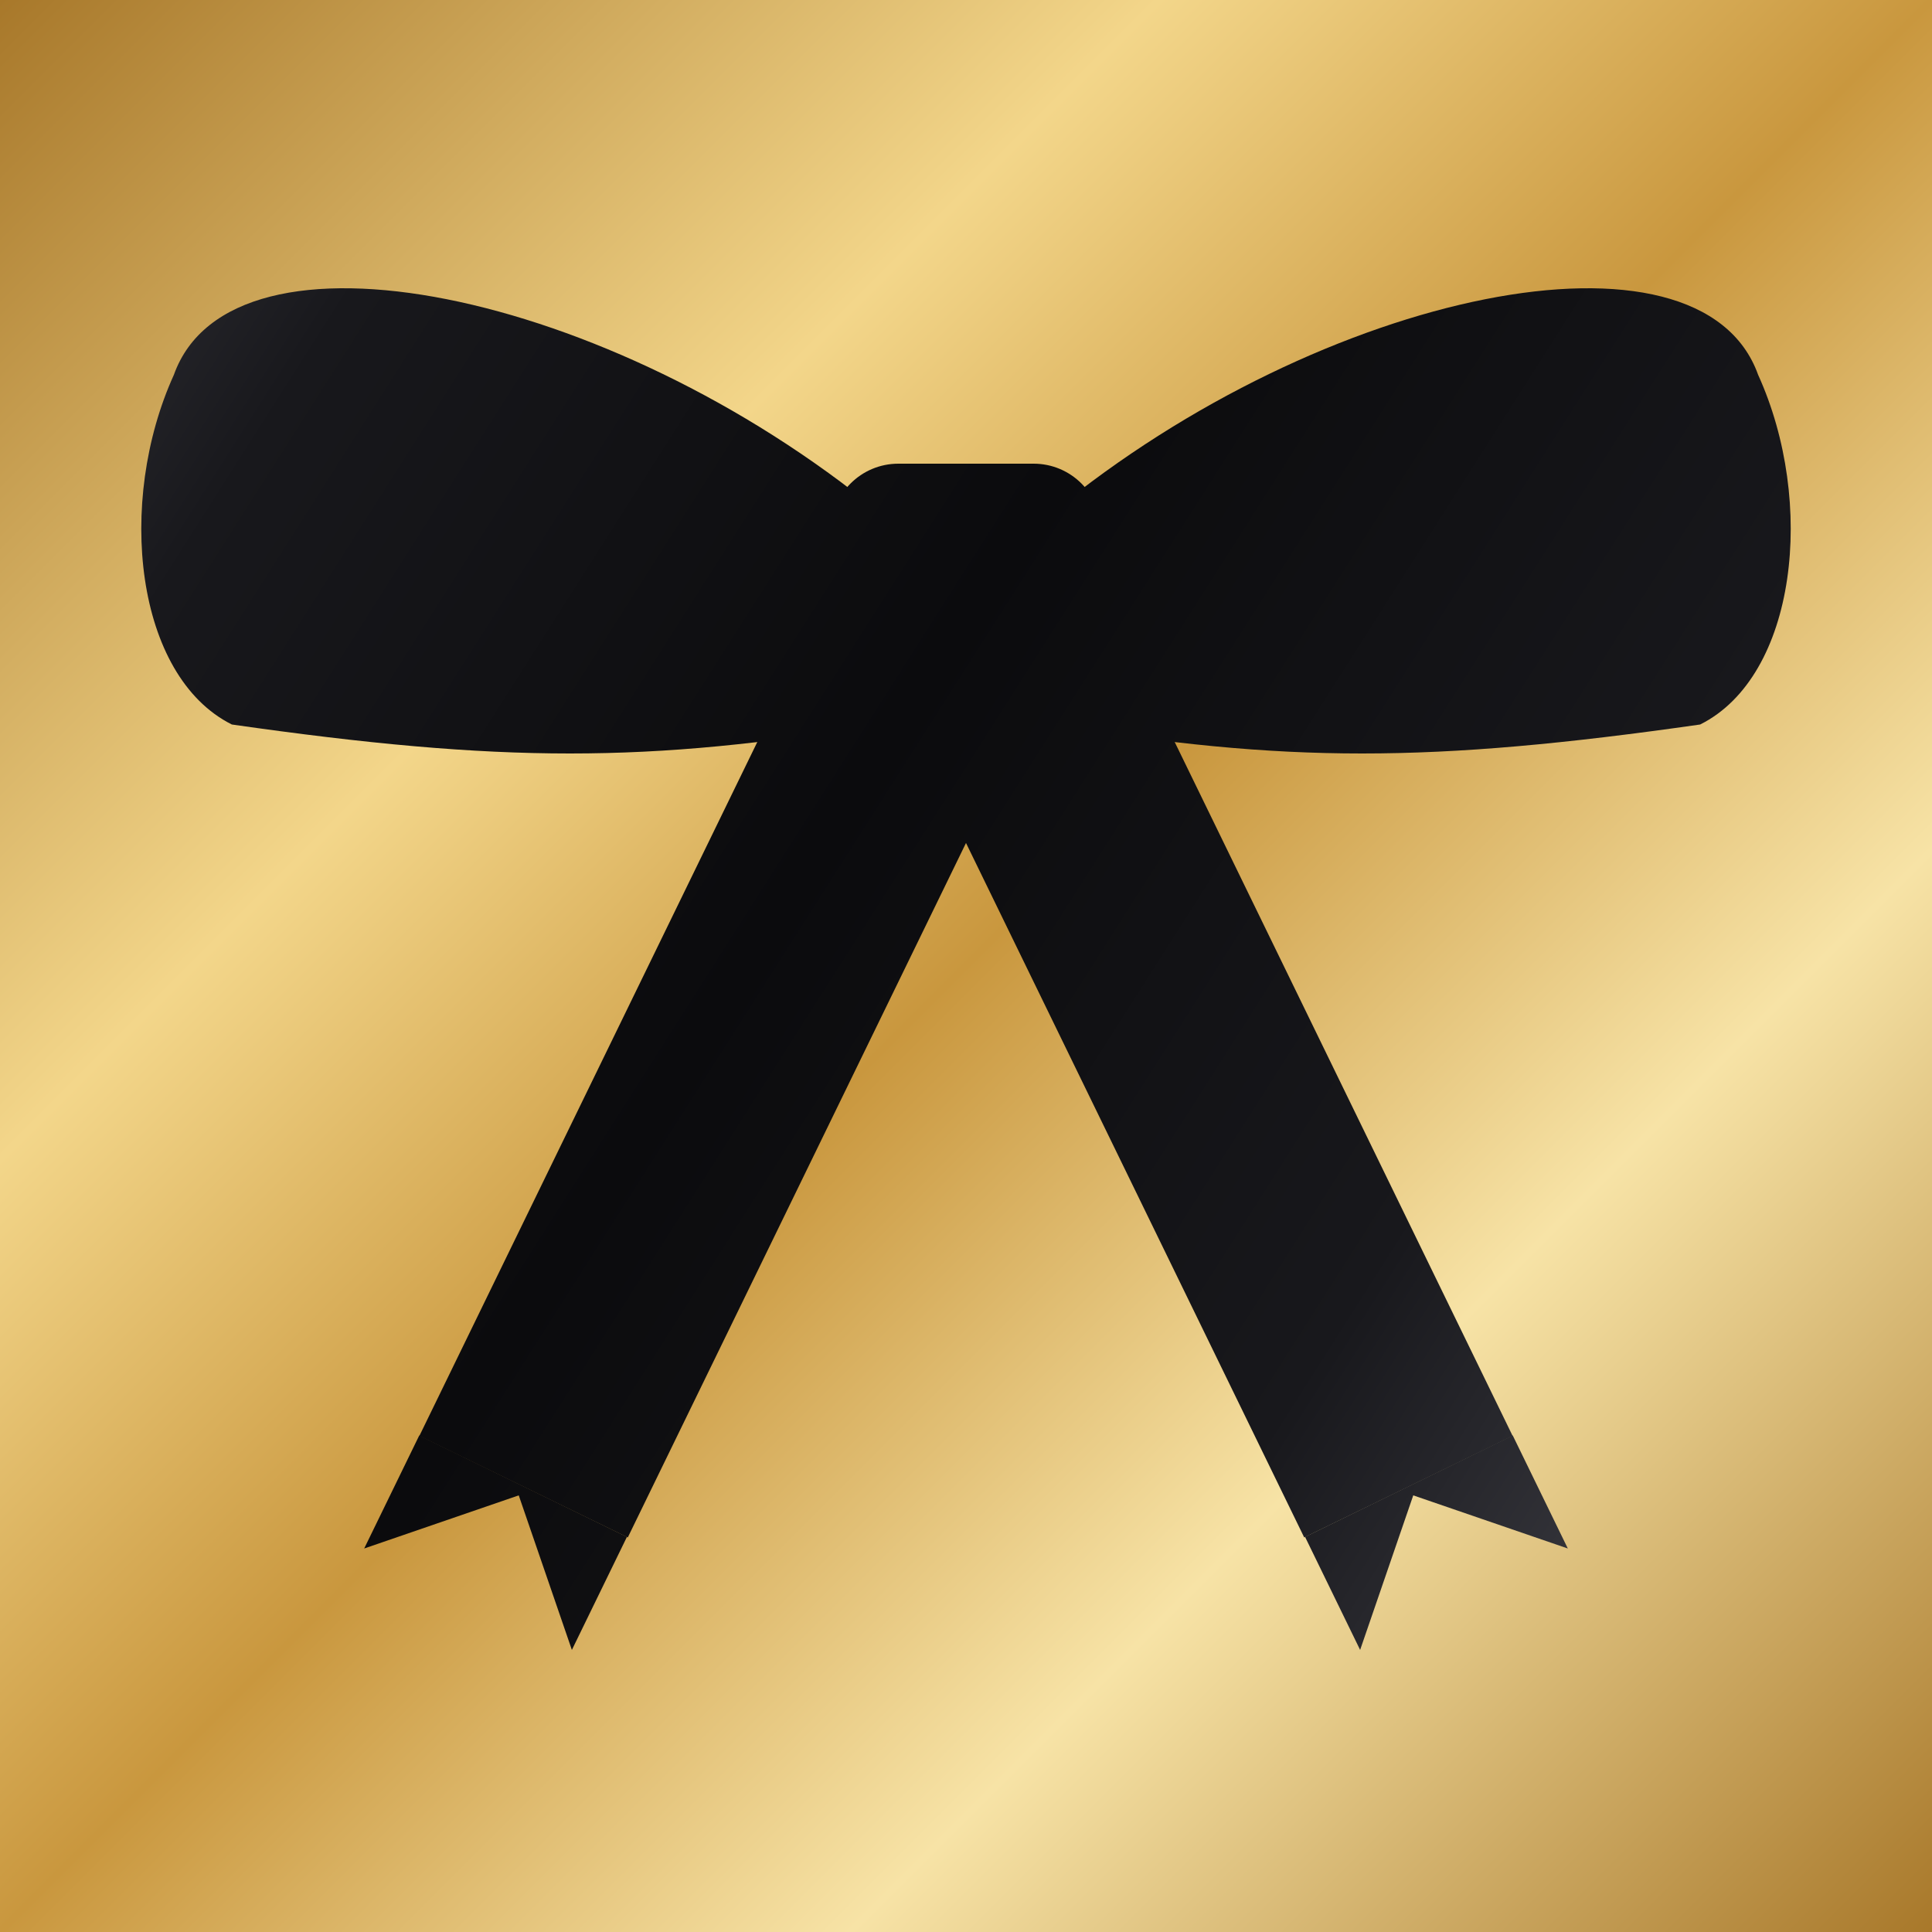
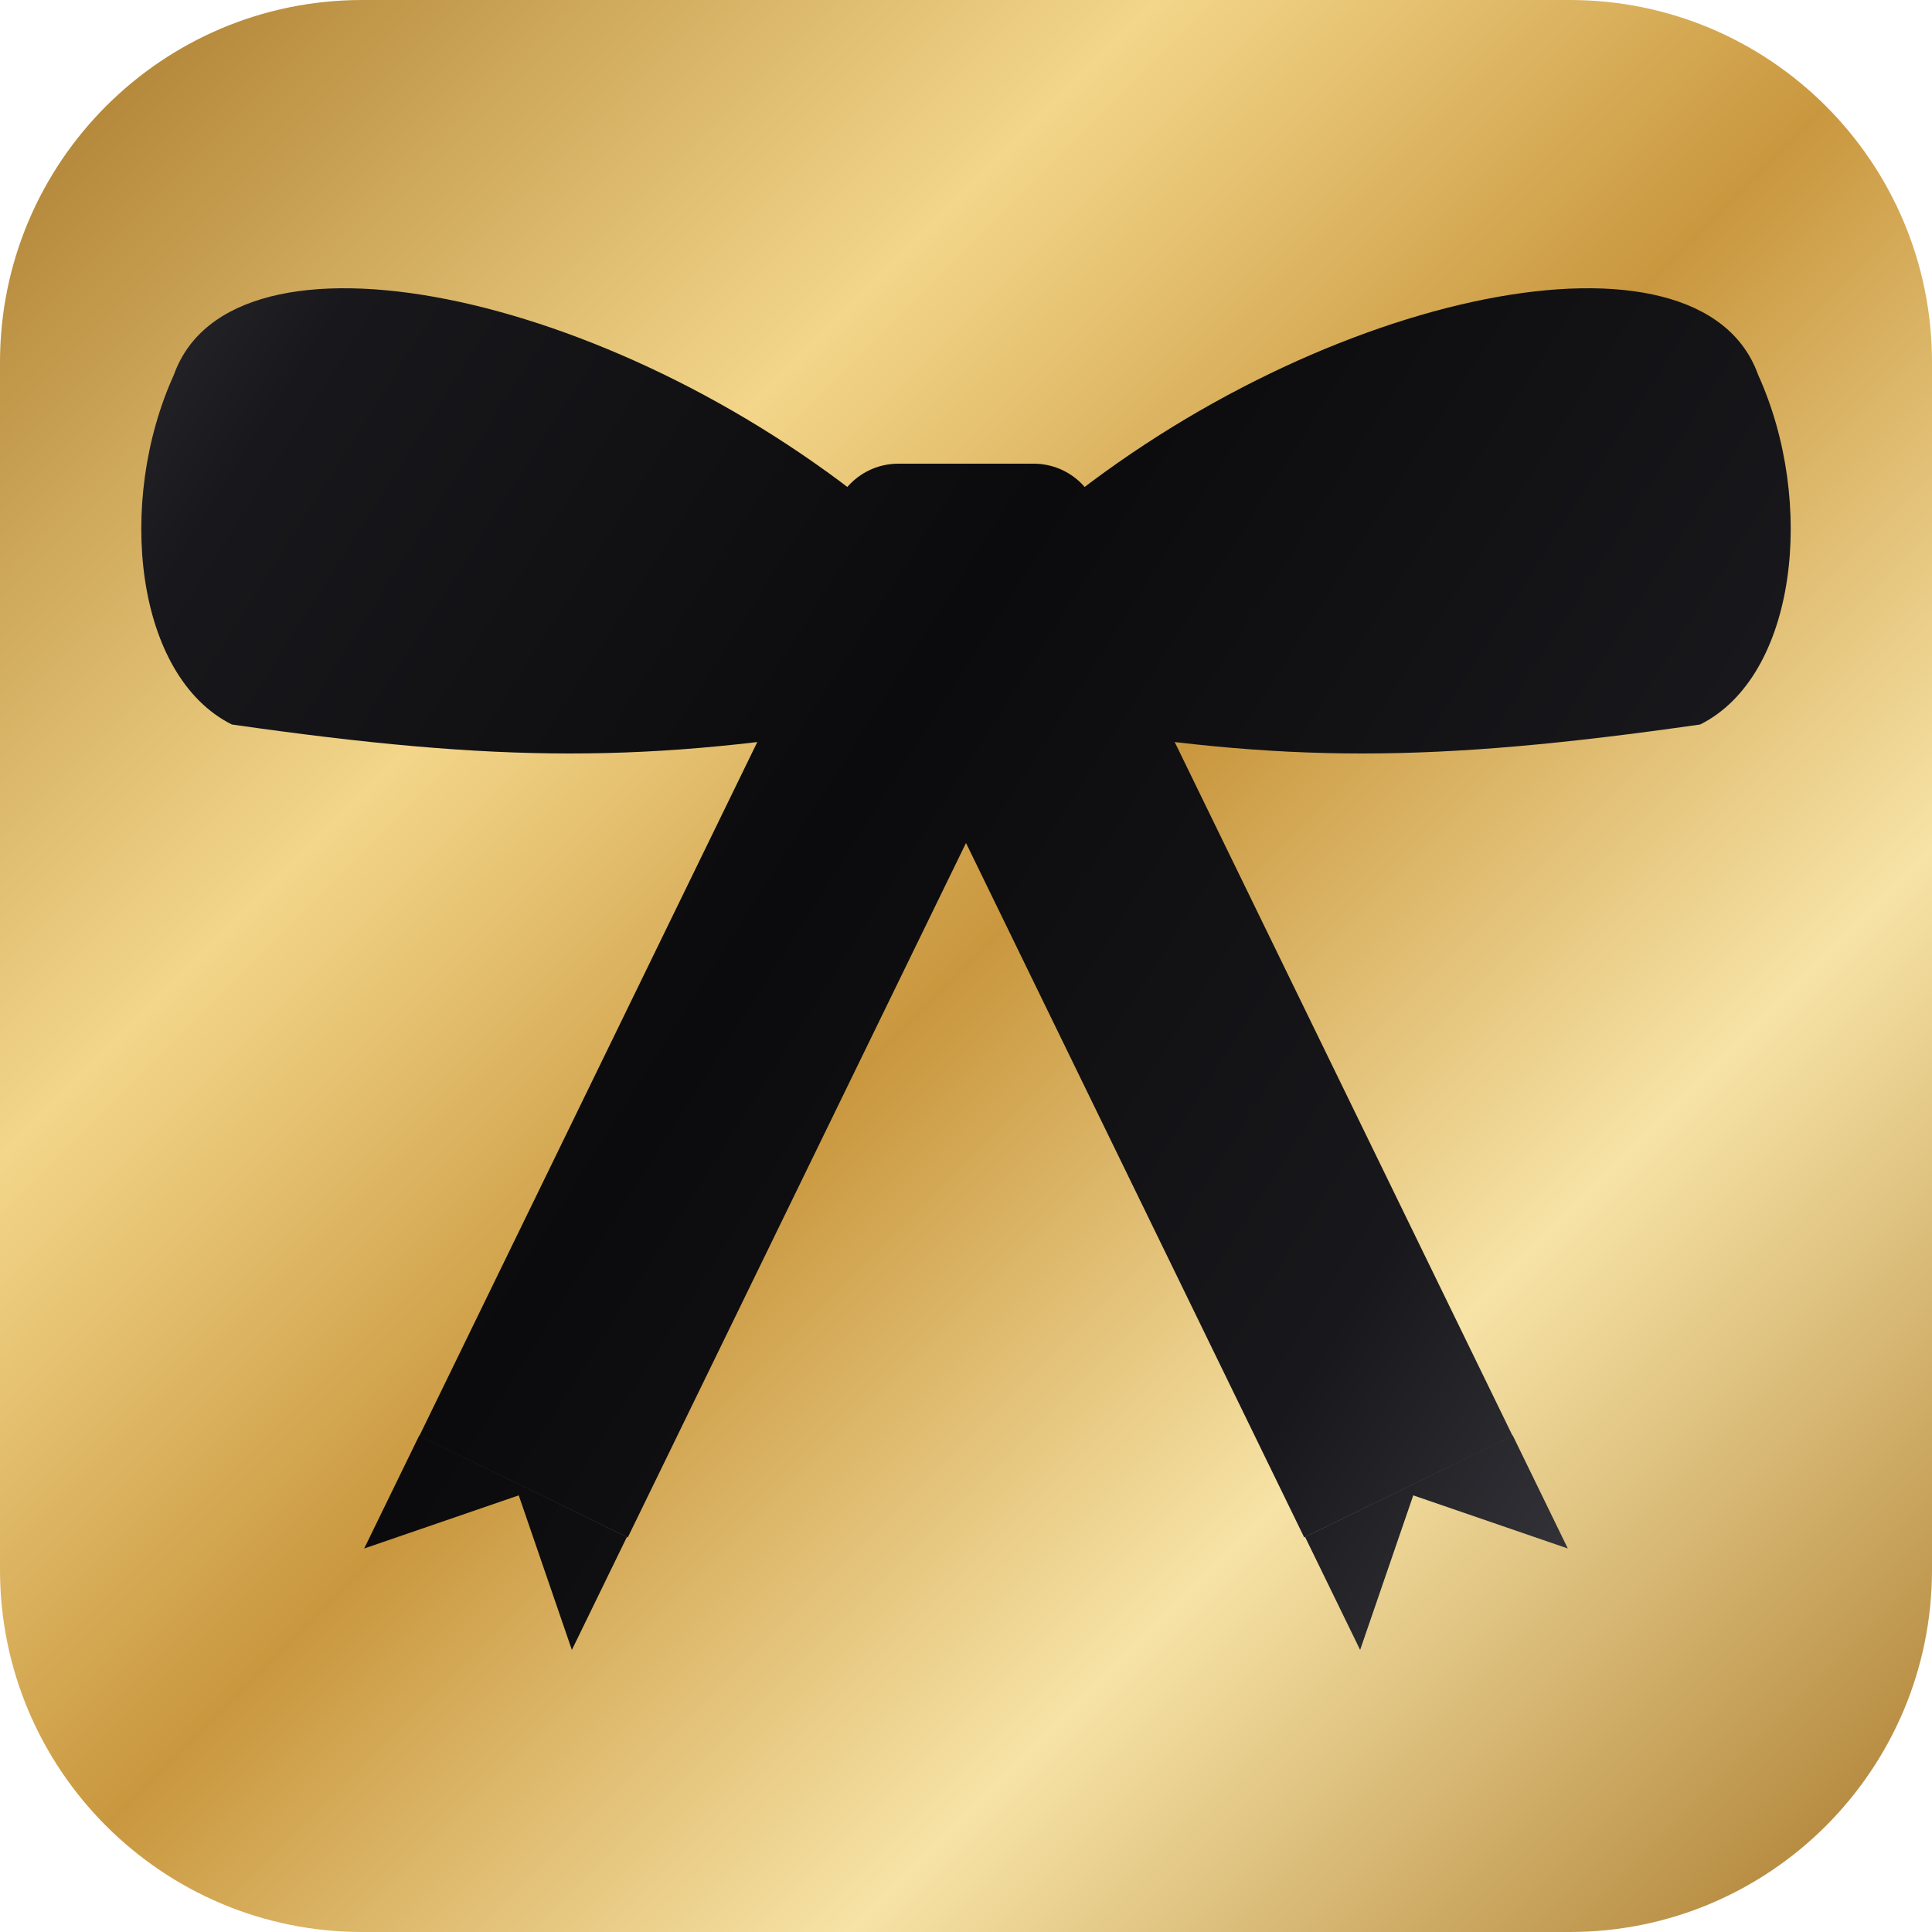
<svg xmlns="http://www.w3.org/2000/svg" viewBox="70 136 200 200">
  <defs>
    <linearGradient id="g" gradientUnits="userSpaceOnUse" x1="70" y1="136" x2="270" y2="336">
      <stop offset="0" stop-color="#a8782a" />
      <stop offset=".3" stop-color="#f3d68a" />
      <stop offset=".5" stop-color="#c9973e" />
      <stop offset=".72" stop-color="#f7e3a6" />
      <stop offset="1" stop-color="#a8782a" />
    </linearGradient>
    <linearGradient id="s" gradientUnits="userSpaceOnUse" x1="0" y1="0" x2="110" y2="70" spreadMethod="reflect" gradientTransform="translate(170 200)">
      <stop offset="0" stop-color="#0b0b0d" />
      <stop offset=".55" stop-color="#18181c" />
      <stop offset=".82" stop-color="#34343a" />
      <stop offset="1" stop-color="#4e4e56" />
    </linearGradient>
  </defs>
-   <rect x="70" y="136" width="200" height="200" fill="url(#g)" />
+   <rect x="70" y="136" width="200" height="200" rx="37.5" fill="url(#g)" />
  <g fill="url(#s)">
    <path d="M140.0,200.0 L158.0,200.0 Q168.0,200.0 163.6,209.0 L124.2,289.9" fill="none" stroke="url(#s)" stroke-width="24" stroke-linejoin="round" />
    <path d="M113.4,284.6 L107.7,296.3 L123.7,290.8 L129.2,306.8 L134.9,295.1Z" />
    <path d="M200.0,200.0 L182.0,200.0 Q172.0,200.0 176.4,209.0 L215.8,289.9" fill="none" stroke="url(#s)" stroke-width="24" stroke-linejoin="round" />
    <path d="M205.1,295.1 L210.8,306.8 L216.3,290.8 L232.3,296.3 L226.6,284.6Z" />
    <path d="M161.0,189.0 C133.0,166.0 94.0,158.0 88.0,174.8 C82.0,188.0 84.0,206.0 94.0,211.0 C122.0,215.0 137.0,215.0 161.0,211.0Z" />
    <path d="M179.0,189.0 C207.0,166.0 246.0,158.0 252.0,174.8 C258.0,188.0 256.0,206.0 246.0,211.0 C218.0,215.0 203.0,215.0 179.0,211.0Z" />
    <rect x="156" y="184" width="28" height="32" rx="7" />
  </g>
</svg>
